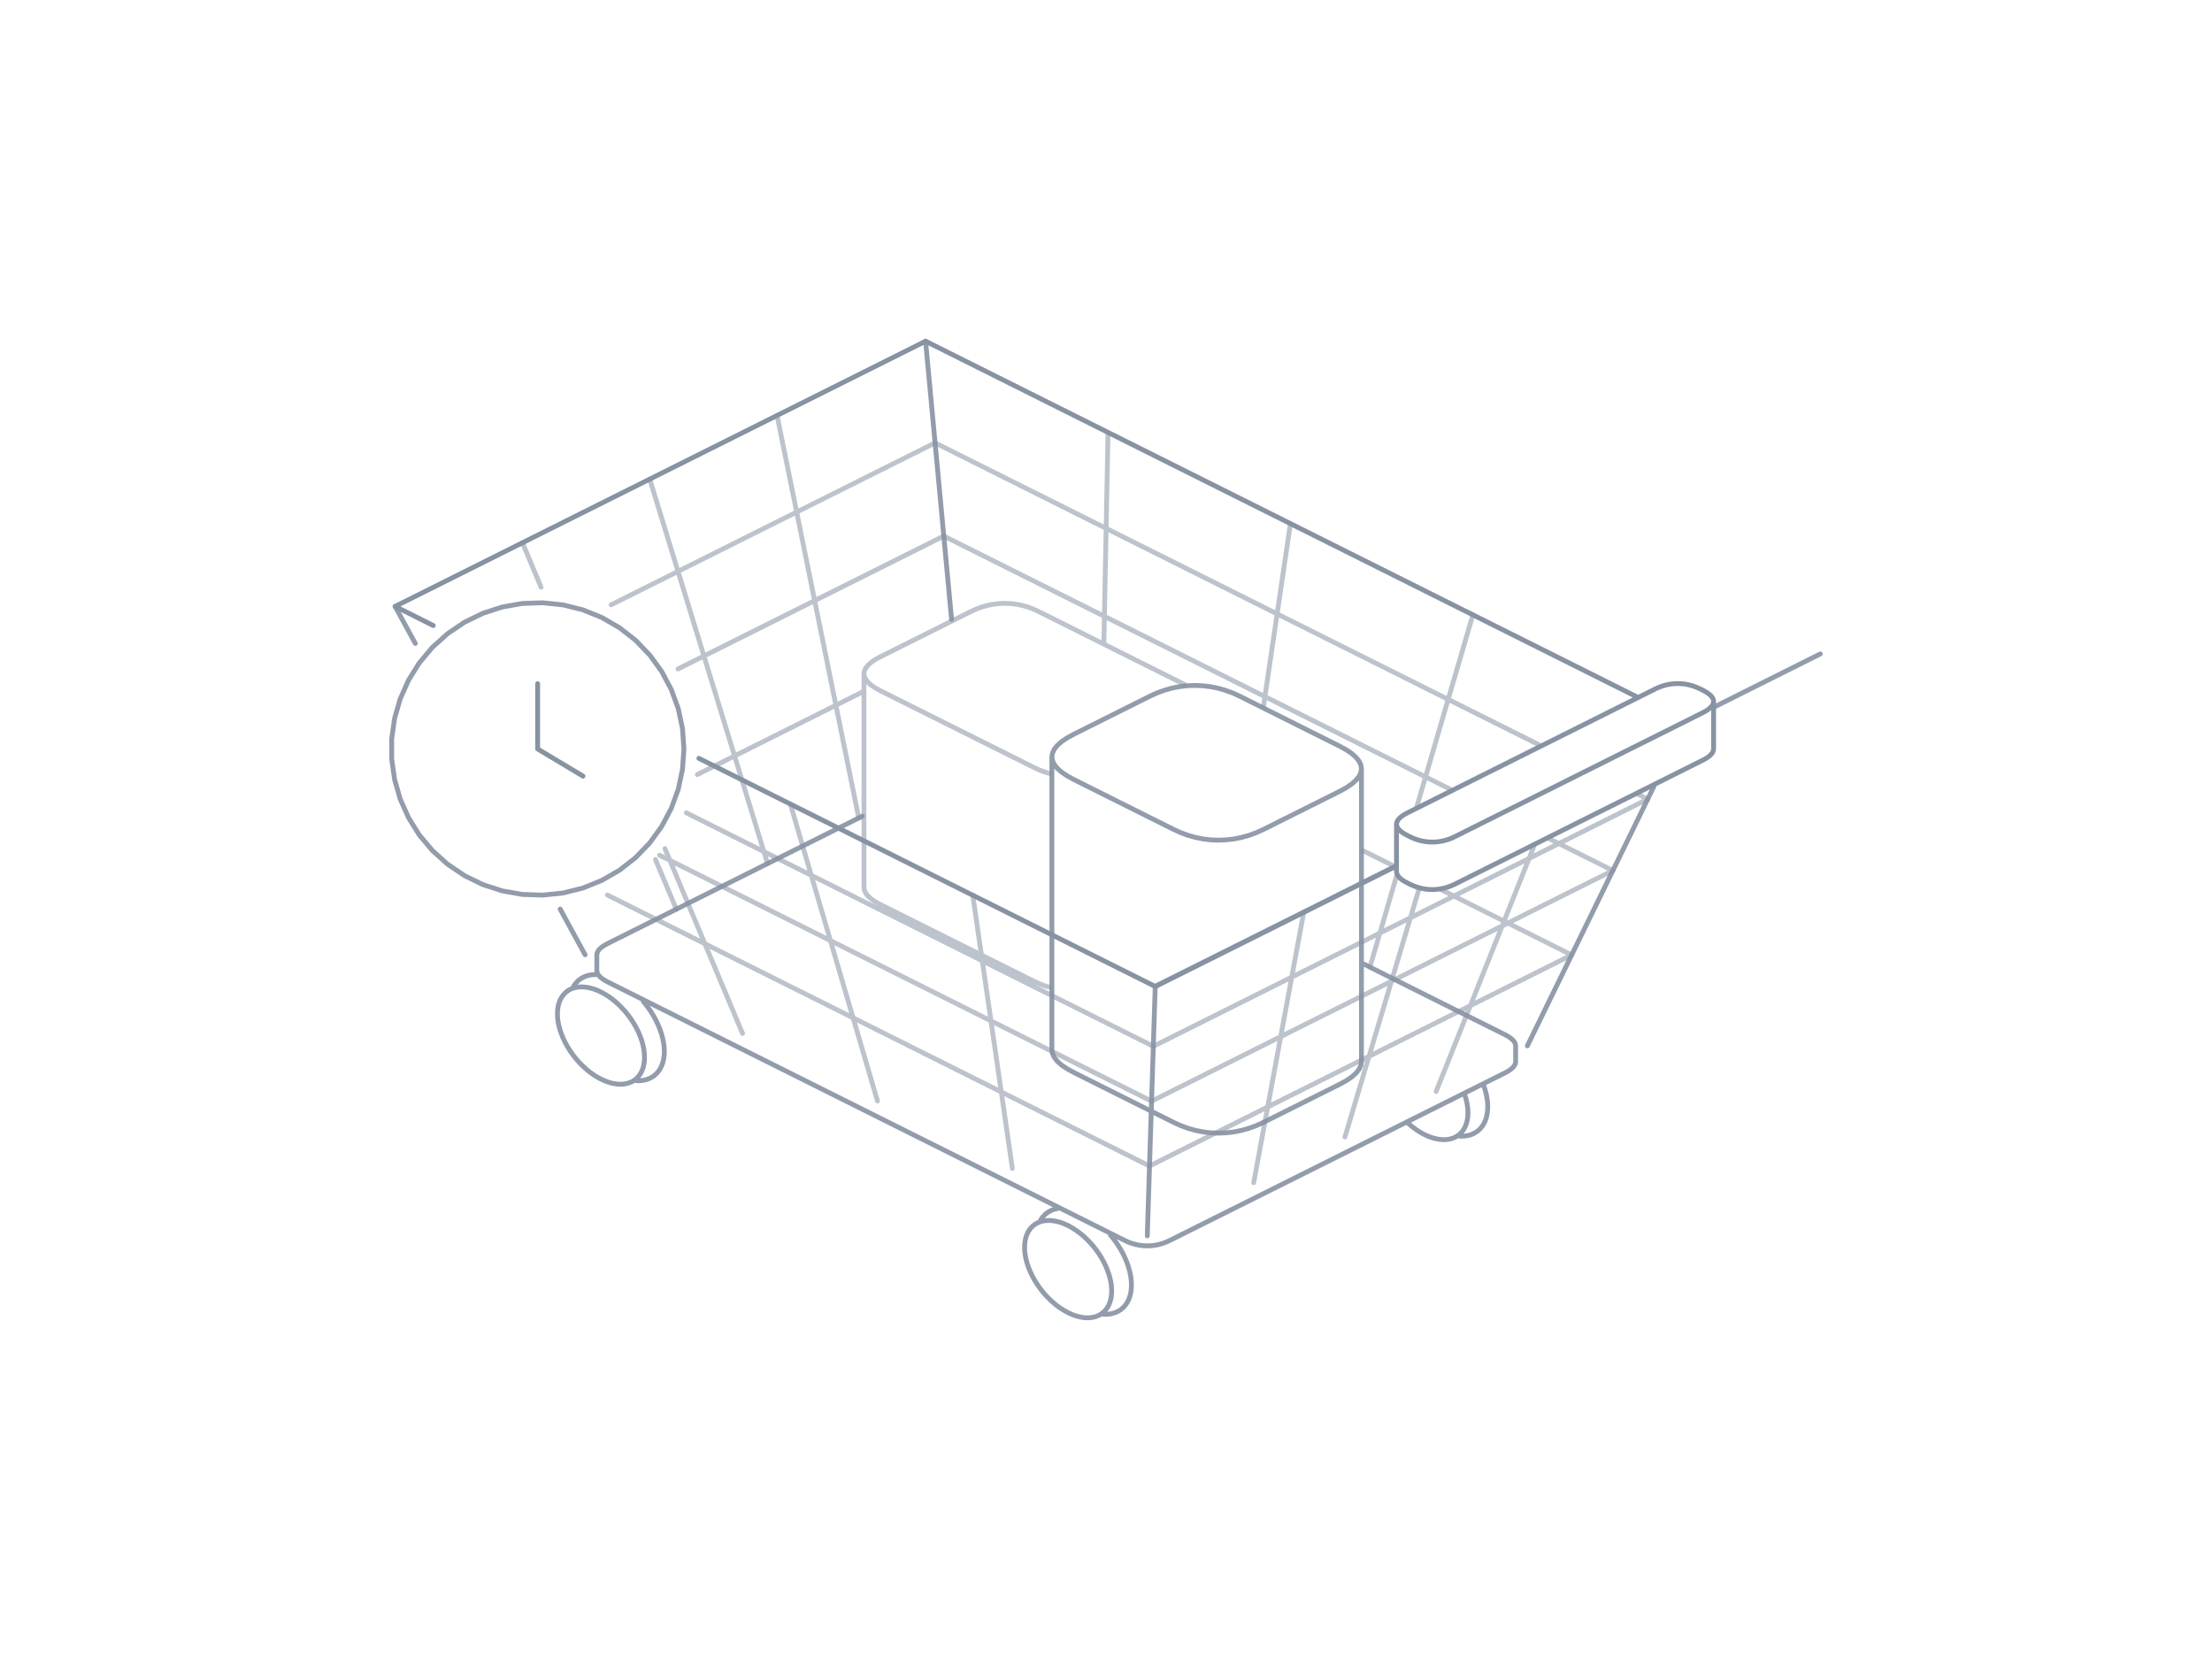
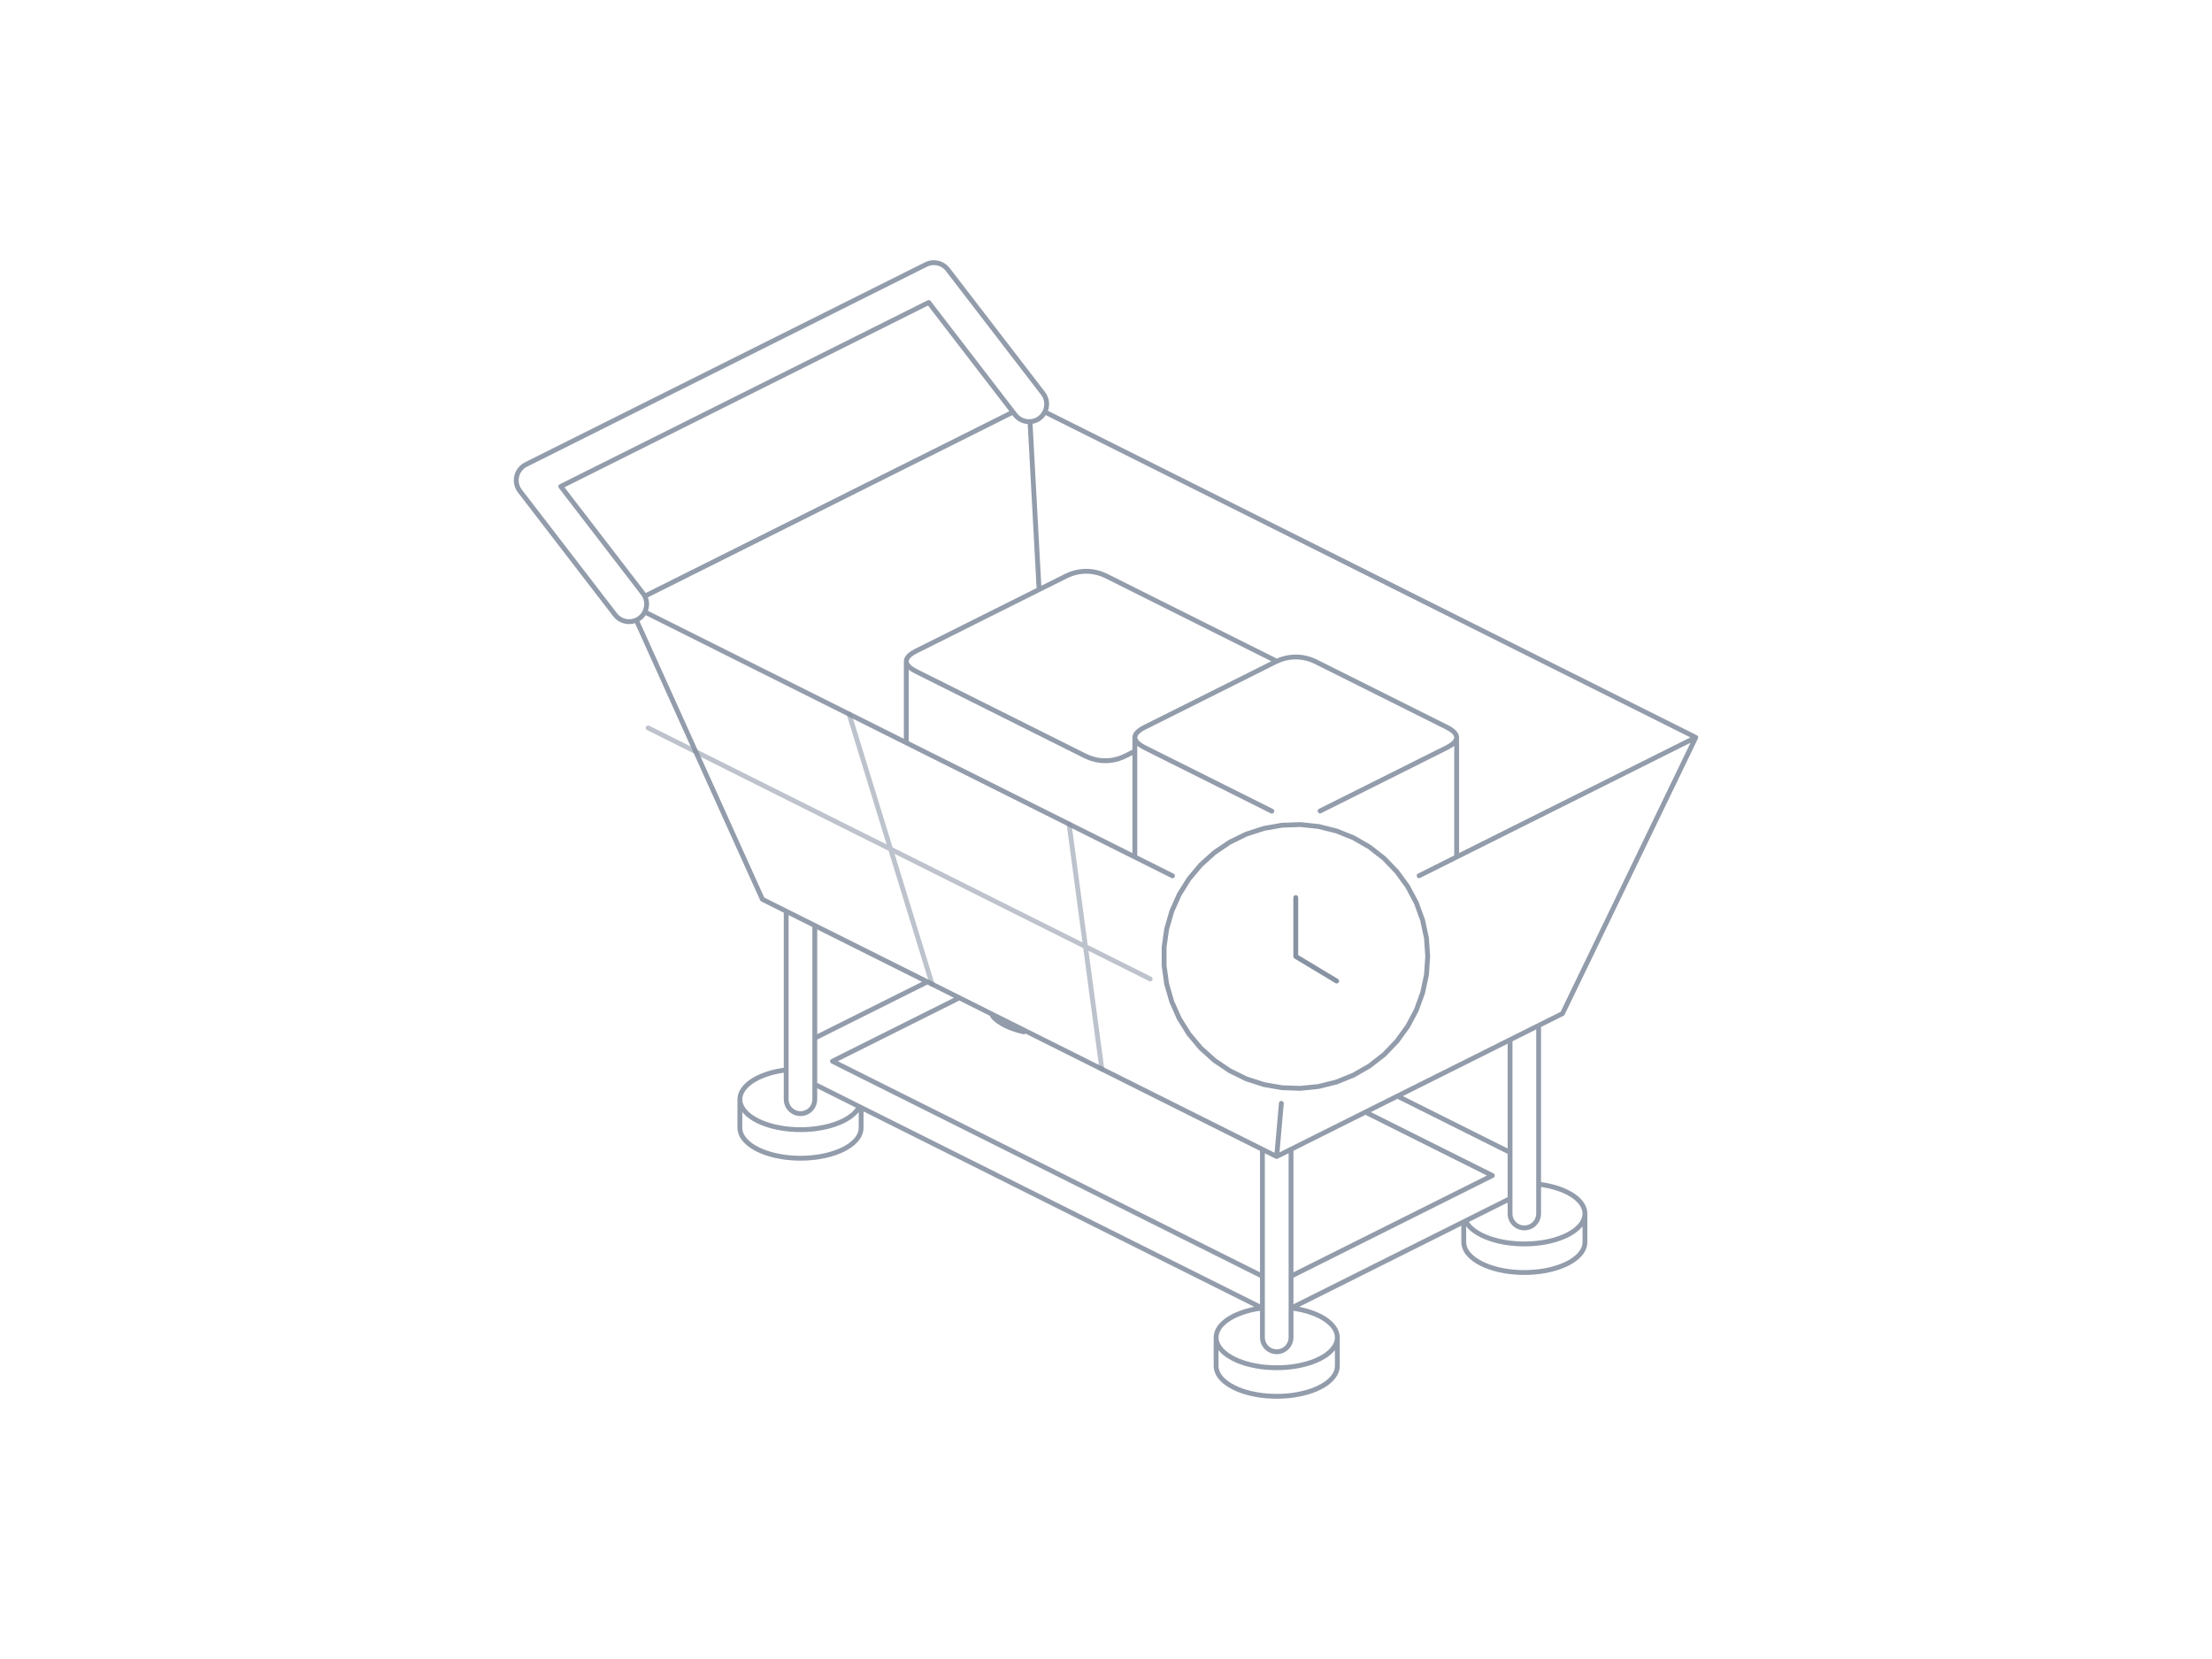
<svg xmlns="http://www.w3.org/2000/svg" viewBox="0 0 480 360" role="img" color="#8792a2" fill="none" stroke="currentColor" stroke-width="1.05" stroke-linecap="round" stroke-linejoin="round">
-   <path vector-effect="non-scaling-stroke" stroke-opacity=".55" d="M295.78,184.59 302.69,188.05 M312.94,193.17 341.05,207.23 M204.80,116.32 314.79,171.31 M336.19,182.01 349.99,188.91 M202.91,96.10 334.06,161.67 M355.46,172.37 357.55,173.41 M239.54,139.38 240.44,93.83 M274.18,153.26 280.02,113.62 M297.27,209.87 303.02,190.19 M307.47,174.97 319.61,133.42 M151.32,168.08 187.13,150.17 M147.13,145.16 204.80,116.32 M132.61,131.25 202.91,96.10 M146.77,197.30 142.23,186.51 M117.41,127.42 113.37,117.78 M166.56,187.40 140.99,103.97 M186.35,177.50 168.62,90.15 M218.03,130.92 216.79,130.97 215.55,131.12 214.32,131.36 213.10,131.70 211.90,132.14 210.71,132.68 190.99,142.54 189.92,143.13 189.04,143.73 188.36,144.34 187.87,144.96 187.58,145.58 187.48,146.20 187.48,192.59 187.58,193.21 187.87,193.83 188.36,194.45 189.04,195.05 189.92,195.66 190.99,196.25 224.46,212.98 225.64,213.52 226.85,213.96 227.91,214.26 M257.03,148.52 225.35,132.68 224.17,132.14 222.97,131.70 221.75,131.36 220.52,131.12 219.28,130.97 218.03,130.92 M227.91,167.87 226.85,167.57 225.64,167.13 224.46,166.59 190.99,149.86 189.92,149.27 189.04,148.67 188.36,148.06 187.87,147.44 187.58,146.82 187.48,146.20 M341.05,207.23 249.44,253.03 M349.99,188.91 249.89,238.96 M357.55,173.41 250.27,227.05 M311.64,236.85 332.84,183.69 M291.84,246.74 307.90,192.98 M272.05,256.64 282.91,197.95 M249.44,253.03 131.80,194.21 M249.89,238.96 143.13,185.58 M250.27,227.05 148.92,176.38 M219.68,253.55 211.09,194.27 M190.41,238.91 171.51,174.48 M161.13,224.27 144.29,184.14" />
-   <path vector-effect="non-scaling-stroke" stroke-opacity=".9" d="M322.84,240.18 322.80,239.26 322.68,238.31 322.49,237.34 322.22,236.34 321.94,235.52 M316.77,246.54 316.89,246.55 317.68,246.53 318.44,246.43 319.16,246.24 319.82,245.96 320.43,245.60 320.97,245.16 321.46,244.64 321.87,244.05 322.22,243.39 322.49,242.67 322.68,241.89 322.80,241.06 322.84,240.18 M318.54,241.47 318.51,240.63 318.40,239.76 318.22,238.86 317.97,237.95 317.84,237.57 M305.55,243.72 305.86,244.01 306.65,244.65 307.45,245.23 308.27,245.75 309.09,246.19 309.92,246.57 310.74,246.87 311.54,247.09 312.33,247.24 313.09,247.30 313.82,247.29 314.51,247.19 315.17,247.02 315.78,246.77 316.33,246.44 316.83,246.03 317.28,245.56 317.66,245.02 317.97,244.42 318.22,243.75 318.40,243.04 318.51,242.27 318.54,241.47 M144.16,228.15 144.12,227.23 144.00,226.28 143.80,225.31 143.53,224.32 143.19,223.31 142.77,222.31 142.29,221.31 141.74,220.32 141.14,219.35 140.47,218.41 139.76,217.51 139.60,217.33 M129.40,211.48 128.69,211.49 127.93,211.60 127.22,211.79 126.56,212.06 125.95,212.42 125.40,212.86 124.92,213.38 124.50,213.97 124.47,214.04 M138.08,234.51 138.20,234.52 139.00,234.50 139.76,234.40 140.47,234.21 141.14,233.93 141.74,233.57 142.29,233.13 142.77,232.62 143.19,232.03 143.53,231.37 143.80,230.65 144.00,229.86 144.12,229.03 144.16,228.15 M139.86,229.44 139.82,228.60 139.72,227.73 139.54,226.83 139.29,225.92 138.97,225.01 138.59,224.08 138.15,223.17 137.65,222.26 137.09,221.38 136.48,220.51 135.83,219.69 135.13,218.90 134.40,218.15 133.64,217.45 132.86,216.81 132.05,216.23 131.23,215.71 130.41,215.27 129.59,214.89 128.77,214.59 127.96,214.37 127.18,214.22 126.42,214.16 125.69,214.17 124.99,214.27 124.34,214.44 123.73,214.69 123.17,215.02 122.67,215.43 122.23,215.90 121.85,216.44 121.53,217.04 121.28,217.71 121.10,218.42 121.00,219.19 120.96,219.99 121.00,220.83 121.10,221.70 121.28,222.60 121.53,223.51 121.85,224.43 122.23,225.35 122.67,226.27 123.17,227.17 123.73,228.06 124.34,228.92 124.99,229.75 125.69,230.54 126.42,231.28 127.18,231.98 127.96,232.62 128.77,233.20 129.59,233.72 130.41,234.17 131.23,234.54 132.05,234.84 132.86,235.07 133.64,235.21 134.40,235.28 135.13,235.26 135.83,235.17 136.48,234.99 137.09,234.74 137.65,234.41 138.15,234.01 138.59,233.53 138.97,232.99 139.29,232.39 139.54,231.73 139.72,231.01 139.82,230.25 139.86,229.44 M245.52,278.84 245.48,277.92 245.37,276.97 245.17,275.99 244.90,275.00 244.56,274.00 244.14,272.99 243.66,271.99 243.11,271.01 242.50,270.04 241.84,269.10 241.13,268.19 240.97,268.02 M229.46,262.26 229.30,262.28 228.59,262.47 227.93,262.75 227.32,263.11 226.77,263.55 226.29,264.06 225.87,264.65 225.83,264.73 M239.45,285.19 239.57,285.20 240.37,285.19 241.13,285.08 241.84,284.89 242.50,284.62 243.11,284.26 243.66,283.82 244.14,283.30 244.56,282.71 244.90,282.05 245.17,281.33 245.37,280.55 245.48,279.72 245.52,278.84 M241.23,280.13 241.19,279.28 241.09,278.41 240.91,277.52 240.66,276.61 240.34,275.69 239.96,274.77 239.52,273.85 239.02,272.95 238.46,272.06 237.85,271.20 237.20,270.37 236.50,269.58 235.77,268.83 235.01,268.14 234.22,267.50 233.42,266.92 232.60,266.40 231.78,265.95 230.96,265.58 230.14,265.27 229.33,265.05 228.55,264.91 227.79,264.84 227.05,264.86 226.36,264.95 225.70,265.13 225.10,265.38 224.54,265.71 224.04,266.11 223.60,266.58 223.21,267.13 222.90,267.73 222.65,268.39 222.47,269.11 222.37,269.87 222.33,270.68 222.37,271.52 222.47,272.39 222.65,273.28 222.90,274.19 223.21,275.11 223.60,276.03 224.04,276.95 224.54,277.86 225.10,278.74 225.70,279.60 226.36,280.43 227.05,281.22 227.79,281.97 228.55,282.66 229.33,283.31 230.14,283.89 230.96,284.40 231.78,284.85 232.60,285.23 233.42,285.53 234.22,285.75 235.01,285.90 235.77,285.96 236.50,285.95 237.20,285.85 237.85,285.68 238.46,285.42 239.02,285.09 239.52,284.69 239.96,284.22 240.34,283.68 240.66,283.07 240.91,282.41 241.09,281.70 241.19,280.93 241.23,280.13 M187.13,177.11 131.85,204.75 131.14,205.15 130.55,205.55 130.10,205.95 129.77,206.36 129.58,206.78 129.51,207.19 129.51,210.63 129.58,211.04 129.77,211.46 130.10,211.87 130.55,212.27 131.14,212.67 131.85,213.07 244.08,269.18 244.87,269.54 245.67,269.83 246.48,270.06 247.30,270.22 248.13,270.32 248.96,270.35 249.79,270.32 250.62,270.22 251.44,270.06 252.25,269.83 253.05,269.54 253.84,269.18 326.55,232.83 327.27,232.43 327.85,232.03 328.31,231.62 328.63,231.21 328.83,230.80 328.89,230.39 328.89,226.95 328.83,226.54 328.63,226.12 328.31,225.71 327.85,225.31 327.27,224.90 326.55,224.51 295.78,209.12 M331.43,226.95 358.89,170.66 M206.49,134.40 200.85,74.04 M259.27,148.74 257.61,148.80 255.96,149.00 254.32,149.32 252.69,149.78 251.09,150.36 249.51,151.08 232.95,159.36 231.52,160.15 230.34,160.95 229.43,161.76 228.78,162.58 228.39,163.41 228.26,164.24 228.26,227.81 228.39,228.64 228.78,229.46 229.43,230.29 230.34,231.10 231.52,231.90 232.95,232.69 254.66,243.55 256.24,244.26 257.84,244.85 259.47,245.30 261.11,245.63 262.77,245.82 264.42,245.89 266.08,245.82 267.73,245.63 269.38,245.30 271.00,244.85 272.61,244.26 274.18,243.55 290.74,235.27 292.18,234.48 293.35,233.68 294.26,232.86 294.91,232.04 295.30,231.22 295.43,230.39 295.43,166.82 295.30,165.99 294.91,165.16 294.26,164.34 293.35,163.53 292.18,162.73 290.74,161.94 269.03,151.08 267.45,150.36 265.85,149.78 264.22,149.32 262.58,149.00 260.93,148.80 259.27,148.74 M295.43,166.82 295.30,167.65 294.91,168.47 294.26,169.29 293.35,170.11 292.18,170.91 290.74,171.70 274.18,179.98 272.61,180.69 271.00,181.28 269.38,181.73 267.73,182.06 266.08,182.25 264.42,182.32 262.77,182.25 261.11,182.06 259.47,181.73 257.84,181.28 256.24,180.69 254.66,179.98 232.95,169.12 231.52,168.33 230.34,167.53 229.43,166.72 228.78,165.89 228.39,165.07 228.26,164.24 M248.96,268.18 250.68,214.06 M126.97,207.19 121.55,197.26 M90.12,139.62 85.74,131.59 M250.68,214.06 279.89,199.46 302.69,188.06 M372.20,153.31 395.00,141.90 M117.77,130.80 113.35,130.95 108.99,131.72 104.77,133.09 100.79,135.03 97.12,137.51 93.83,140.47 93.83,140.47 90.98,143.86 88.64,147.62 86.84,151.66 85.62,155.92 85.00,160.31 85.00,164.74 85.62,169.12 86.84,173.38 88.64,177.42 90.98,181.18 93.83,184.57 97.12,187.53 100.79,190.01 104.77,191.95 108.99,193.32 113.35,194.09 117.77,194.24 122.18,193.78 126.47,192.71 130.58,191.05 134.42,188.84 137.91,186.11 140.98,182.92 143.58,179.34 145.66,175.43 147.18,171.27 148.10,166.94 148.41,162.52 148.10,158.10 147.18,153.77 145.66,149.61 143.58,145.70 140.98,142.12 137.91,138.93 134.42,136.21 130.58,133.99 126.47,132.33 122.18,131.26 117.77,130.80 M148.41,162.52 148.10,158.10 147.18,153.77 145.66,149.61 143.58,145.70 140.98,142.12 137.91,138.93 134.42,136.21 130.58,133.99 126.47,132.33 122.18,131.26 117.77,130.80 113.35,130.95 108.99,131.72 104.77,133.09 100.79,135.03 97.12,137.51 93.83,140.47 90.98,143.86 88.64,147.62 86.84,151.66 85.62,155.92 85.00,160.31 85.00,164.74 85.62,169.12 86.84,173.38 88.64,177.42 90.98,181.18 93.83,184.57 97.12,187.53 100.79,190.01 104.77,191.95 108.99,193.32 113.35,194.09 117.77,194.24 122.18,193.78 126.47,192.71 130.58,191.05 134.42,188.84 137.91,186.11 140.98,182.92 143.58,179.34 145.66,175.43 147.18,171.27 148.10,166.94 148.41,162.52" />
-   <path vector-effect="non-scaling-stroke" stroke-opacity="1" d="M200.85,74.04 355.09,151.16 M85.74,131.59 200.85,74.04 M302.69,188.06 250.68,214.06 M250.68,214.06 151.66,164.56 M94.02,135.74 85.74,131.59 M364.07,148.33 363.24,148.36 362.42,148.46 361.60,148.62 360.78,148.85 359.98,149.14 359.19,149.50 305.38,176.40 304.67,176.80 304.08,177.20 303.63,177.60 303.30,178.02 303.11,178.43 303.04,178.84 303.04,189.15 303.11,189.57 303.30,189.98 303.63,190.39 304.08,190.80 304.67,191.20 305.38,191.59 305.93,191.87 306.72,192.22 307.52,192.52 308.34,192.74 309.16,192.91 309.98,193.00 310.81,193.04 311.64,193.00 312.47,192.91 313.29,192.74 314.10,192.52 314.90,192.22 315.69,191.87 369.50,164.96 370.22,164.57 370.80,164.17 371.26,163.76 371.59,163.35 371.78,162.94 371.85,162.52 371.85,152.21 371.78,151.80 371.59,151.38 371.26,150.97 370.80,150.57 370.22,150.17 369.50,149.77 368.95,149.50 368.16,149.14 367.36,148.85 366.55,148.62 365.73,148.46 364.90,148.36 364.07,148.33 M371.85,152.21 371.78,152.63 371.59,153.04 371.26,153.45 370.80,153.86 370.22,154.26 369.50,154.65 315.69,181.56 314.90,181.92 314.10,182.21 313.29,182.44 312.47,182.60 311.64,182.70 310.81,182.73 309.98,182.70 309.16,182.60 308.34,182.44 307.52,182.21 306.72,181.92 305.93,181.56 305.38,181.28 304.67,180.89 304.08,180.49 303.63,180.08 303.30,179.67 303.11,179.26 303.04,178.84 M116.67,148.35 116.67,162.52 126.51,168.42" />
+   <path vector-effect="non-scaling-stroke" stroke-opacity=".55" d="M184.25,154.96 202.27,213.57 M231.99,178.83 239.10,231.98 M140.64,157.95 249.59,212.43" />
+   <path vector-effect="non-scaling-stroke" stroke-opacity=".9" d="M215.41,220.53 215.52,220.67 216.05,221.18 216.67,221.66 217.37,222.11 218.14,222.54 218.99,222.93 219.90,223.27 220.87,223.58 221.88,223.85 222.16,223.91 M317.63,265.53 317.63,269.56 317.68,270.13 317.83,270.70 318.07,271.26 318.42,271.81 318.86,272.34 319.39,272.84 320.00,273.33 320.70,273.78 321.48,274.21 322.32,274.59 323.23,274.94 324.20,275.25 325.22,275.52 326.28,275.74 327.37,275.91 328.49,276.03 329.63,276.11 330.78,276.13 331.92,276.11 333.06,276.03 334.18,275.91 335.28,275.74 336.34,275.52 337.35,275.25 338.32,274.94 339.23,274.59 340.08,274.21 340.85,273.78 341.55,273.33 342.17,272.84 342.70,272.34 343.14,271.81 343.48,271.26 343.73,270.70 343.88,270.13 343.93,269.56 343.93,263.36 343.88,262.78 343.73,262.21 343.48,261.65 343.14,261.11 342.70,260.58 342.17,260.07 341.55,259.58 340.85,259.13 340.08,258.71 339.23,258.32 338.32,257.97 337.35,257.66 336.34,257.40 335.28,257.18 334.23,257.01 M343.93,263.36 343.88,263.93 343.73,264.50 343.48,265.06 343.14,265.61 342.70,266.14 342.17,266.64 341.55,267.13 340.85,267.58 340.08,268.01 339.23,268.39 338.32,268.74 337.35,269.05 336.34,269.32 335.28,269.54 334.18,269.71 333.06,269.83 331.92,269.91 330.78,269.93 329.63,269.91 328.49,269.83 327.37,269.71 326.28,269.54 325.22,269.32 324.20,269.05 323.23,268.74 322.32,268.39 321.48,268.01 320.70,267.58 320.00,267.13 319.39,266.64 318.86,266.14 318.42,265.61 318.19,265.24 M273.27,283.93 272.54,284.04 271.48,284.26 270.47,284.53 269.50,284.84 268.59,285.19 267.74,285.57 266.97,286.00 266.27,286.45 265.65,286.94 265.12,287.44 264.68,287.97 264.34,288.52 264.09,289.08 263.94,289.65 263.89,290.22 263.89,296.42 263.94,297.00 264.09,297.57 264.34,298.13 264.68,298.67 265.12,299.20 265.65,299.71 266.27,300.20 266.97,300.65 267.74,301.07 268.59,301.46 269.50,301.81 270.47,302.12 271.48,302.38 272.54,302.60 273.64,302.78 274.76,302.90 275.90,302.97 277.04,303.00 278.19,302.97 279.33,302.90 280.45,302.78 281.54,302.60 282.60,302.38 283.62,302.12 284.59,301.81 285.50,301.46 286.34,301.07 287.12,300.65 287.82,300.20 288.43,299.71 288.96,299.20 289.40,298.67 289.75,298.13 290.00,297.57 290.15,297.00 290.20,296.42 290.20,290.22 290.15,289.65 290.00,289.08 289.75,288.52 289.40,287.97 288.96,287.44 288.43,286.94 287.82,286.45 287.12,286.00 286.34,285.57 285.50,285.19 284.59,284.84 283.62,284.53 282.60,284.26 281.54,284.04 280.82,283.93 M290.20,290.22 290.15,290.80 290.00,291.37 289.75,291.93 289.40,292.47 288.96,293.00 288.43,293.51 287.82,294.00 287.12,294.45 286.34,294.87 285.50,295.26 284.59,295.61 283.62,295.92 282.60,296.18 281.54,296.40 280.45,296.58 279.33,296.70 278.19,296.77 277.04,296.80 275.90,296.77 274.76,296.70 273.64,296.58 272.54,296.40 271.48,296.18 270.47,295.92 269.50,295.61 268.59,295.26 267.74,294.87 266.97,294.45 266.27,294.00 265.65,293.51 265.12,293.00 264.68,292.47 264.34,291.93 264.09,291.37 263.94,290.80 263.89,290.22 M170.25,232.21 169.21,232.38 168.15,232.59 167.13,232.86 166.16,233.17 165.25,233.52 164.41,233.90 163.63,234.33 162.93,234.78 162.32,235.27 161.79,235.78 161.35,236.31 161.00,236.85 160.75,237.41 160.60,237.98 160.55,238.56 160.55,244.76 160.60,245.33 160.75,245.90 161.00,246.46 161.35,247.00 161.79,247.53 162.32,248.04 162.93,248.53 163.63,248.98 164.41,249.41 165.25,249.79 166.16,250.14 167.13,250.45 168.15,250.72 169.21,250.93 170.30,251.11 171.42,251.23 172.56,251.31 173.71,251.33 174.85,251.31 175.99,251.23 177.11,251.11 178.20,250.93 179.26,250.72 180.28,250.45 181.25,250.14 182.16,249.79 183.01,249.41 183.78,248.98 184.48,248.53 185.10,248.04 185.63,247.53 186.07,247.00 186.41,246.46 186.66,245.90 186.81,245.33 186.86,244.76 186.86,240.72 M186.29,240.44 186.07,240.80 185.63,241.33 185.10,241.84 184.48,242.33 183.78,242.78 183.01,243.21 182.16,243.59 181.25,243.94 180.28,244.25 179.26,244.52 178.20,244.73 177.11,244.91 175.99,245.03 174.85,245.11 173.71,245.13 172.56,245.11 171.42,245.03 170.30,244.91 169.21,244.73 168.15,244.52 167.13,244.25 166.16,243.94 165.25,243.59 164.41,243.21 163.63,242.78 162.93,242.33 162.32,241.84 161.79,241.33 161.35,240.80 161.00,240.26 160.75,239.70 160.60,239.13 160.55,238.56 M200.85,213.25 177.16,225.09 M177.16,235.48 273.59,283.70 M280.50,283.70 327.33,260.28 M327.33,249.89 303.64,238.05 M296.70,241.52 323.84,255.09 280.50,276.76 M273.59,276.76 180.64,230.29 207.78,216.72 M327.68,226.03 327.68,263.36 327.70,263.76 327.78,264.16 327.91,264.54 328.09,264.91 328.32,265.24 328.58,265.55 328.89,265.82 329.23,266.04 329.59,266.22 329.98,266.35 330.37,266.43 330.78,266.46 331.18,266.43 331.58,266.35 331.97,266.22 332.33,266.04 332.67,265.82 332.97,265.55 333.24,265.24 333.47,264.91 333.64,264.54 333.78,264.16 333.85,263.76 333.88,263.36 333.88,222.93 M273.94,249.80 273.94,290.22 273.97,290.63 274.05,291.03 274.18,291.41 274.36,291.77 274.58,292.11 274.85,292.42 275.15,292.68 275.49,292.91 275.86,293.09 276.24,293.22 276.64,293.30 277.04,293.33 277.45,293.30 277.85,293.22 278.23,293.09 278.59,292.91 278.93,292.68 279.24,292.42 279.50,292.11 279.73,291.77 279.91,291.41 280.04,291.03 280.12,290.63 280.15,290.22 280.15,249.80 M170.60,198.13 170.60,238.56 170.63,238.96 170.71,239.36 170.84,239.74 171.02,240.11 171.25,240.44 171.51,240.75 171.82,241.02 172.16,241.24 172.52,241.42 172.90,241.55 173.30,241.63 173.71,241.66 174.11,241.63 174.51,241.55 174.89,241.42 175.26,241.24 175.59,241.02 175.90,240.75 176.17,240.44 176.39,240.11 176.57,239.74 176.70,239.36 176.78,238.96 176.81,238.56 176.81,201.23 M227.03,89.54 367.59,159.82 M219.51,89.58 140.23,129.22 M225.46,127.55 223.53,91.84 M235.71,123.96 234.96,123.99 234.22,124.08 233.47,124.23 232.74,124.43 232.02,124.70 231.31,125.02 198.78,141.28 198.13,141.64 197.60,142.00 197.19,142.37 196.90,142.74 196.72,143.11 196.66,143.49 196.66,160.77 M276.65,143.29 240.11,125.02 239.40,124.70 238.68,124.43 237.94,124.23 237.20,124.08 236.46,123.99 235.71,123.96 M245.91,163.18 244.24,164.02 243.53,164.34 242.81,164.61 242.08,164.81 241.34,164.96 240.59,165.05 239.84,165.07 239.09,165.05 238.35,164.96 237.61,164.81 236.87,164.61 236.15,164.34 235.44,164.02 198.78,145.69 198.13,145.33 197.60,144.97 197.19,144.60 196.90,144.23 196.72,143.86 196.66,143.49 M281.18,142.56 280.43,142.59 279.68,142.68 278.94,142.83 278.21,143.03 277.49,143.30 276.77,143.62 248.38,157.82 247.73,158.17 247.20,158.54 246.79,158.90 246.50,159.27 246.32,159.65 246.26,160.02 246.26,185.57 M316.09,185.57 316.09,160.02 316.03,159.65 315.85,159.27 315.56,158.90 315.15,158.54 314.62,158.17 313.98,157.82 285.58,143.62 284.87,143.30 284.14,143.03 283.41,142.83 282.67,142.68 281.92,142.59 281.18,142.56 M316.09,160.02 316.03,160.39 315.85,160.77 315.56,161.14 315.15,161.50 314.62,161.86 313.98,162.22 286.46,175.98 M275.98,176.02 248.38,162.22 247.73,161.86 247.20,161.50 246.79,161.14 246.50,160.77 246.32,160.39 246.26,160.02 M367.98,160.02 307.95,190.03 M277.41,250.77 339.05,219.95 367.98,160.02 M140.23,132.95 254.43,190.05 M278.05,239.42 277.04,250.96 165.44,195.15 138.22,134.88 M205.67,58.49 205.35,58.13 205.00,57.81 204.60,57.54 204.18,57.32 203.73,57.15 203.26,57.05 202.78,57.00 202.31,57.01 201.83,57.08 201.37,57.21 200.93,57.40 114.13,100.80 113.68,101.06 113.28,101.38 112.92,101.76 112.61,102.17 112.37,102.63 112.18,103.11 112.07,103.62 112.02,104.13 112.04,104.65 112.14,105.16 112.30,105.65 112.52,106.11 112.81,106.55 133.48,133.41 133.81,133.79 134.18,134.12 134.60,134.39 135.05,134.61 135.52,134.77 136.01,134.87 136.51,134.90 137.01,134.87 137.50,134.77 137.97,134.61 138.42,134.39 138.83,134.11 139.21,133.78 139.54,133.41 139.81,132.99 140.03,132.54 140.19,132.07 140.29,131.58 140.32,131.08 140.29,130.58 140.19,130.09 140.03,129.62 139.81,129.17 139.53,128.76 121.69,105.56 201.53,65.64 220.28,90.01 220.61,90.39 220.99,90.72 221.40,90.99 221.85,91.21 222.32,91.37 222.81,91.47 223.31,91.50 223.81,91.47 224.30,91.37 224.77,91.21 225.22,90.99 225.64,90.71 226.01,90.38 226.34,90.00 226.62,89.59 226.84,89.14 227.00,88.67 227.09,88.18 227.13,87.68 227.09,87.18 227.00,86.69 226.83,86.22 226.61,85.77 226.33,85.36 205.67,58.49 M282.18,178.93 278.18,179.07 274.25,179.77 270.45,181.00 266.86,182.75 263.55,184.99 260.58,187.66 258.01,190.72 255.89,194.11 254.27,197.76 253.16,201.60 252.61,205.56 252.61,209.55 253.16,213.51 254.27,217.35 255.89,221.00 258.01,224.39 260.58,227.45 263.55,230.12 266.86,232.35 270.45,234.11 274.25,235.34 278.18,236.03 282.18,236.17 286.15,235.76 290.03,234.79 293.73,233.29 297.19,231.30 300.34,228.84 303.11,225.96 305.46,222.73 307.34,219.20 308.70,215.45 309.54,211.54 309.81,207.55 309.81,207.55 309.54,203.57 308.70,199.66 307.34,195.91 305.46,192.38 303.11,189.15 300.34,186.27 297.19,183.81 293.73,181.81 290.03,180.32 286.15,179.35 282.18,178.93 M309.81,207.55 309.54,203.57 308.70,199.66 307.34,195.91 305.46,192.38 303.11,189.15 300.34,186.27 297.19,183.81 293.73,181.81 290.03,180.32 286.15,179.35 282.18,178.93 278.18,179.07 274.25,179.77 270.45,181.00 266.86,182.75 263.55,184.99 260.58,187.66 258.01,190.72 255.89,194.11 254.27,197.76 253.16,201.60 252.61,205.56 252.61,209.55 253.16,213.51 254.27,217.35 255.89,221.00 258.01,224.39 260.58,227.45 263.55,230.12 266.86,232.35 270.45,234.11 274.25,235.34 278.18,236.03 282.18,236.17 286.15,235.76 290.03,234.79 293.73,233.29 297.19,231.30 300.34,228.84 303.11,225.96 305.46,222.73 307.34,219.20 308.70,215.45 309.54,211.54 309.81,207.55" />
+   <path vector-effect="non-scaling-stroke" stroke-opacity="1" d="M281.18,194.77 281.18,207.55 290.05,212.88" />
</svg>
